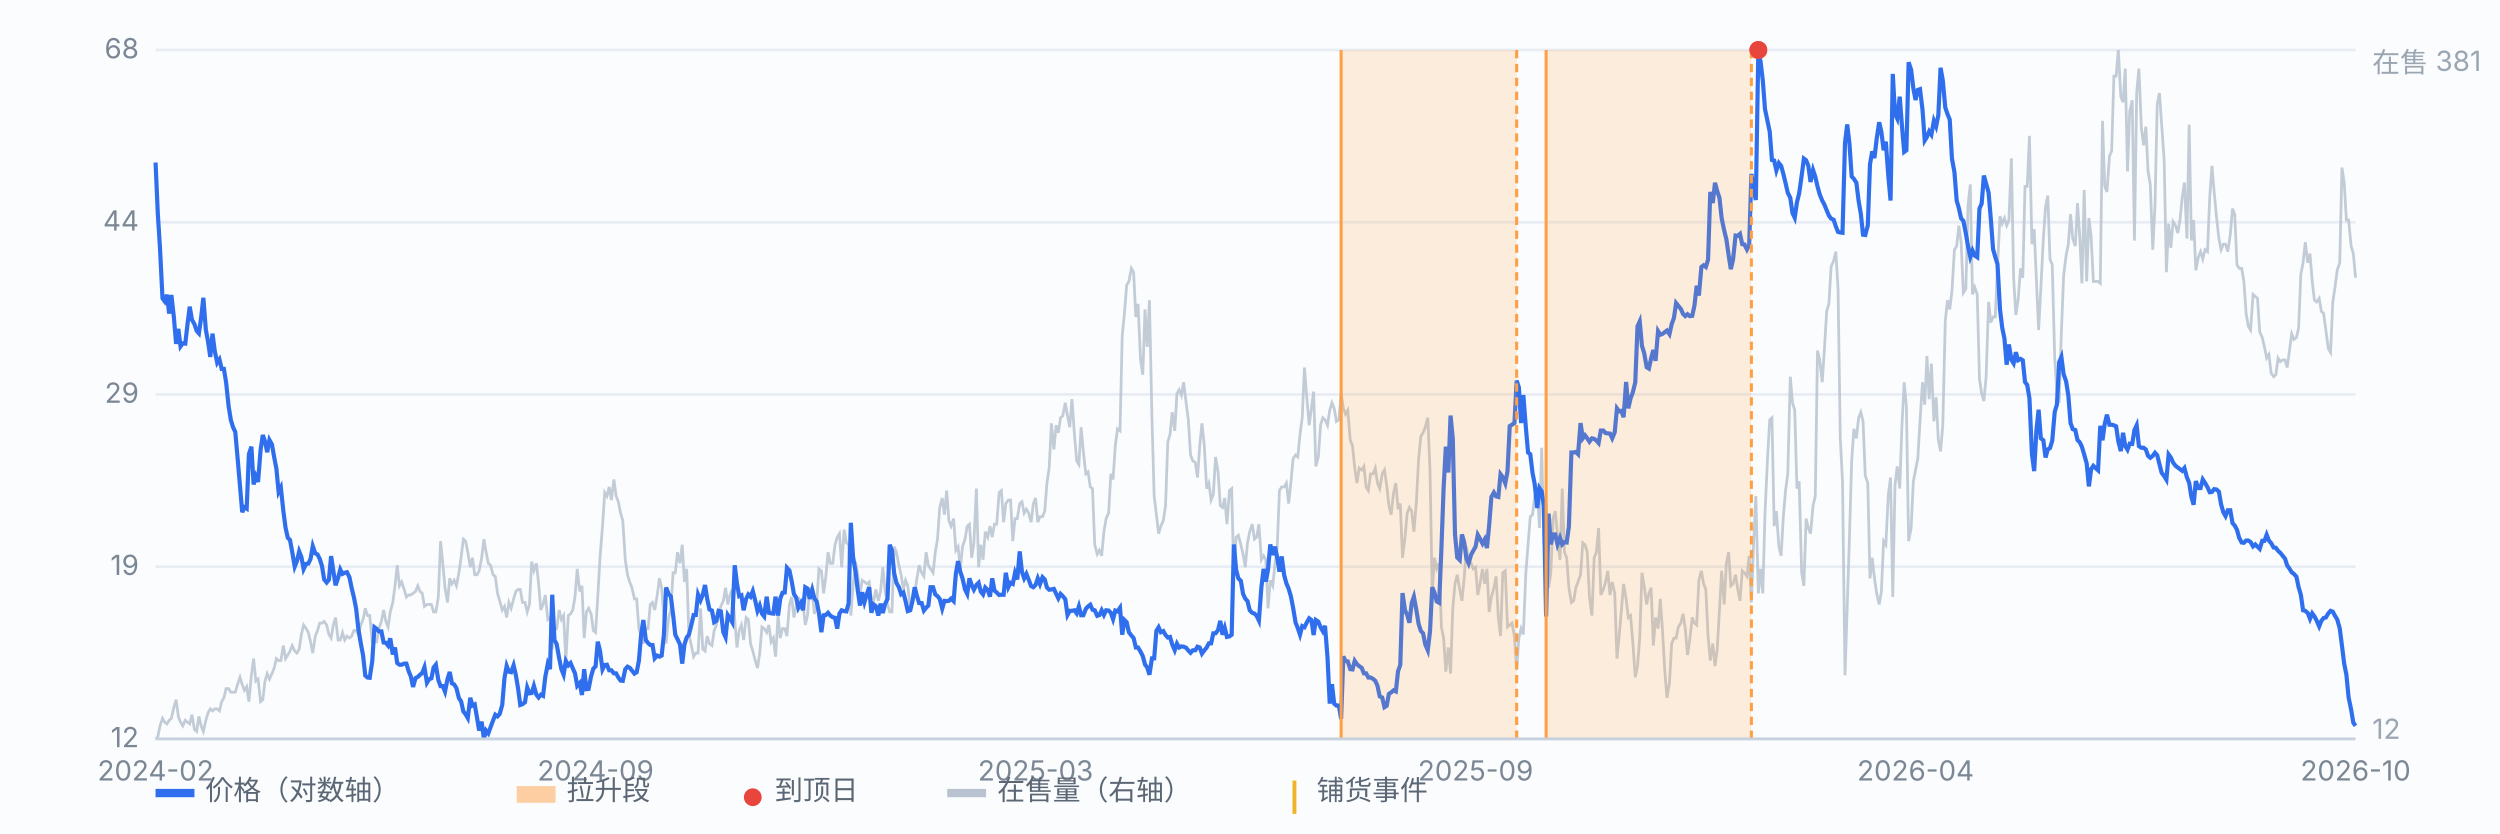
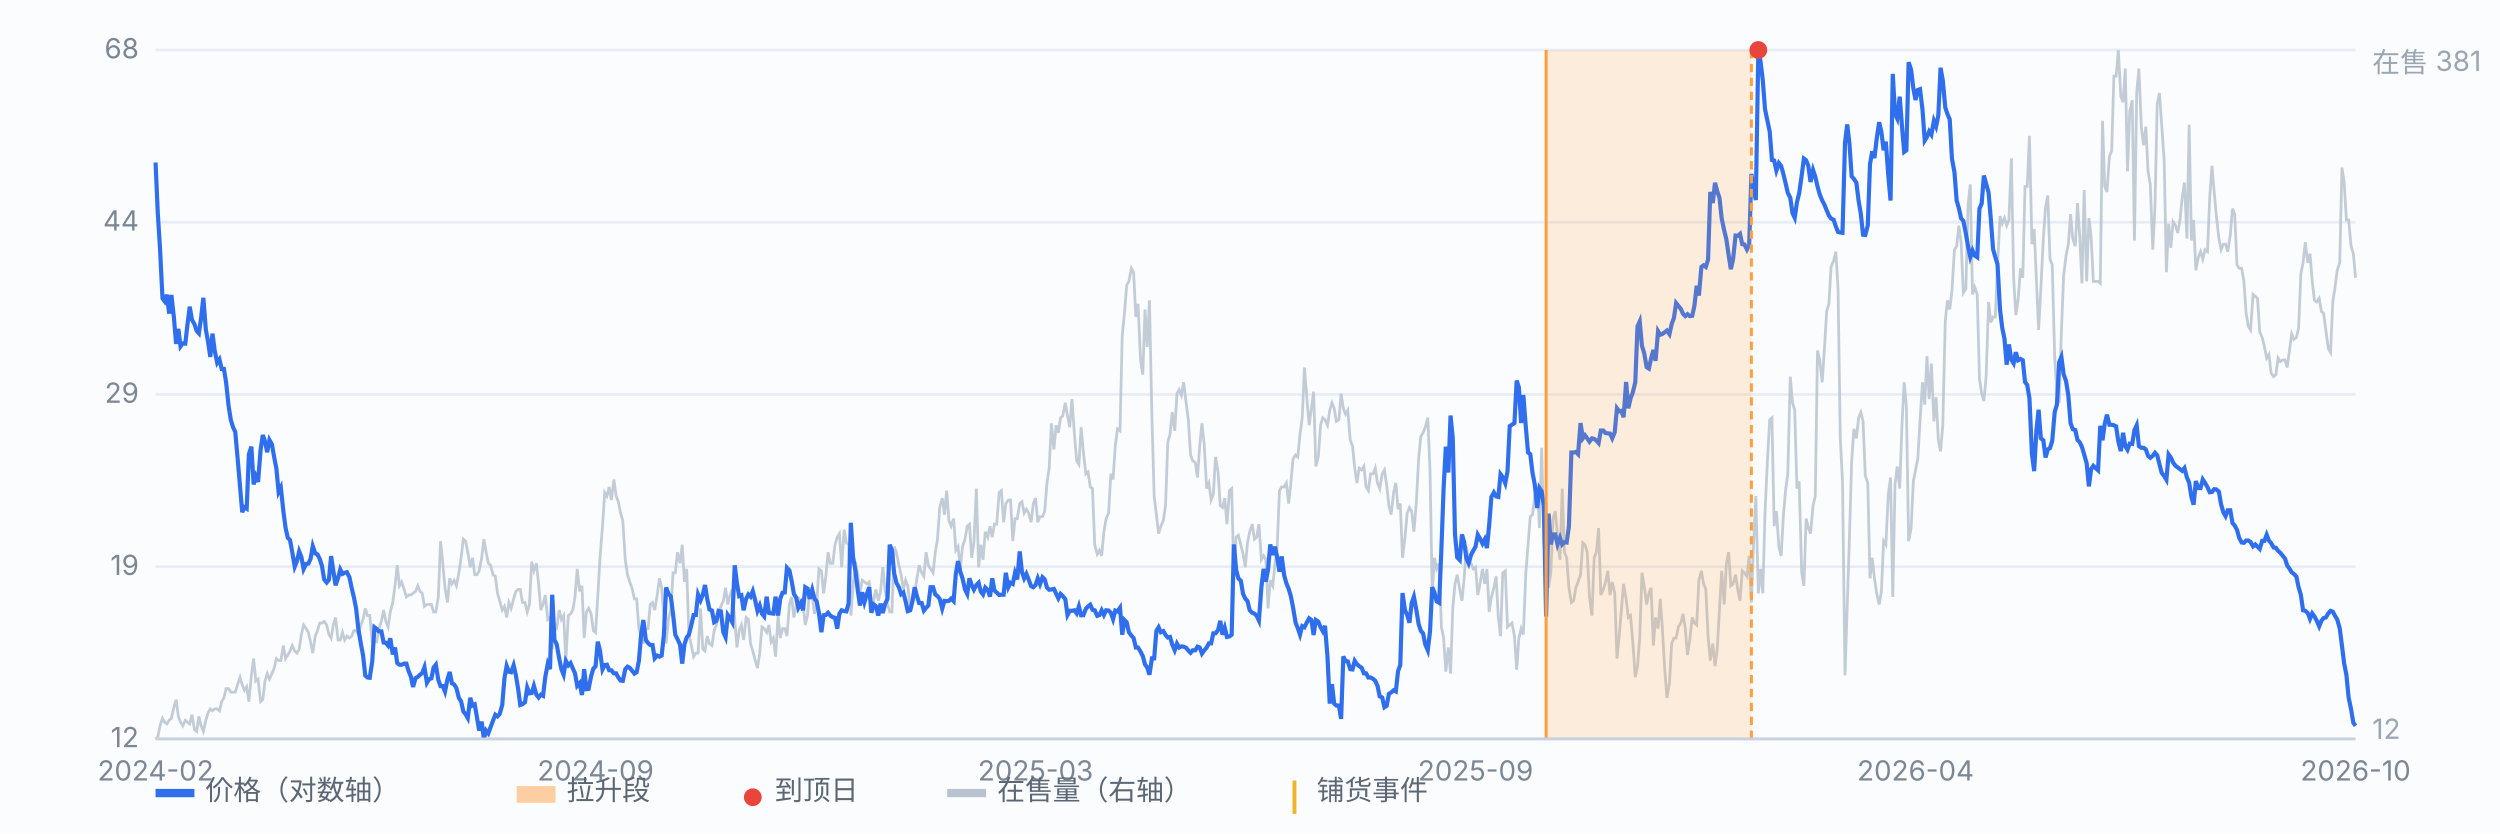
<svg xmlns="http://www.w3.org/2000/svg" viewBox="0 0 900 300" preserveAspectRatio="xMidYMid meet" style="width:100%;max-width:900px;height:auto;display:block" font-family="-apple-system,Segoe UI,Microsoft YaHei,sans-serif" font-size="10">
  <rect x="0" y="0" width="900" height="300" fill="#fbfcfe" />
  <line x1="56" y1="266.0" x2="848" y2="266.0" stroke="#e8edf5" stroke-width="1" />
  <text x="50" y="269.0" text-anchor="end" fill="#7b8794">12</text>
  <line x1="56" y1="204.0" x2="848" y2="204.0" stroke="#e8edf5" stroke-width="1" />
  <text x="50" y="207.0" text-anchor="end" fill="#7b8794">19</text>
  <line x1="56" y1="142.0" x2="848" y2="142.0" stroke="#e8edf5" stroke-width="1" />
  <text x="50" y="145.0" text-anchor="end" fill="#7b8794">29</text>
  <line x1="56" y1="80.0" x2="848" y2="80.0" stroke="#e8edf5" stroke-width="1" />
  <text x="50" y="83.0" text-anchor="end" fill="#7b8794">44</text>
  <line x1="56" y1="18.0" x2="848" y2="18.0" stroke="#e8edf5" stroke-width="1" />
  <text x="50" y="21.0" text-anchor="end" fill="#7b8794">68</text>
  <path d="M56.0 266.0 L56.8 265.3 L57.6 261.3 L58.5 258.6 L59.3 260.0 L60.1 260.6 L60.9 259.3 L61.7 258.6 L62.6 254.6 L63.4 251.9 L64.2 257.9 L65.0 260.0 L65.8 261.3 L66.7 259.3 L67.5 260.0 L68.3 260.6 L69.1 257.3 L70.0 262.6 L70.8 263.3 L71.6 257.9 L72.4 261.3 L73.2 263.3 L74.1 259.3 L74.9 256.6 L75.7 255.2 L76.5 255.9 L77.3 255.2 L78.2 255.2 L79.0 255.9 L79.8 252.6 L80.6 251.2 L81.4 247.9 L82.3 247.9 L83.1 249.2 L83.9 249.2 L84.7 249.2 L85.5 246.5 L86.4 243.8 L87.2 246.5 L88.0 248.5 L88.8 247.2 L89.6 252.6 L90.5 243.1 L91.3 237.1 L92.1 245.2 L92.9 244.5 L93.8 252.6 L94.6 251.9 L95.4 245.2 L96.2 242.5 L97.0 244.5 L97.9 242.5 L98.7 240.5 L99.5 237.1 L100.3 237.8 L101.1 237.8 L102.0 232.4 L102.8 237.1 L103.6 235.8 L104.4 234.4 L105.2 232.4 L106.1 234.4 L106.9 235.1 L107.7 233.7 L108.5 228.4 L109.3 225.0 L110.2 226.3 L111.0 227.7 L111.8 231.1 L112.6 235.1 L113.5 229.0 L114.3 227.0 L115.1 224.3 L115.9 224.3 L116.7 223.7 L117.6 225.0 L118.4 228.4 L119.2 229.7 L120.0 225.0 L120.8 222.3 L121.7 230.4 L122.5 230.4 L123.3 227.7 L124.1 230.4 L124.9 229.0 L125.8 229.7 L126.6 229.0 L127.4 227.0 L128.2 227.0 L129.0 228.4 L129.9 225.0 L130.7 223.0 L131.5 219.0 L132.3 221.6 L133.1 221.6 L134.0 231.1 L134.8 231.1 L135.6 231.1 L136.4 226.3 L137.3 223.7 L138.1 219.6 L138.9 223.7 L139.7 225.7 L140.5 220.3 L141.4 216.9 L142.2 210.9 L143.0 203.5 L143.8 210.9 L144.6 209.5 L145.5 212.2 L146.3 214.9 L147.1 214.2 L147.9 214.2 L148.7 213.6 L149.6 212.9 L150.4 210.9 L151.2 212.9 L152.0 213.6 L152.8 218.3 L153.7 217.6 L154.5 217.6 L155.3 217.6 L156.1 220.3 L156.9 220.3 L157.8 214.9 L158.6 194.8 L159.4 202.8 L160.2 211.6 L161.1 216.9 L161.9 208.2 L162.7 210.2 L163.5 208.9 L164.3 210.9 L165.2 206.2 L166.0 200.8 L166.8 194.1 L167.6 194.8 L168.4 198.8 L169.3 204.2 L170.1 200.8 L170.9 206.9 L171.7 206.9 L172.5 205.5 L173.4 200.8 L174.2 194.1 L175.0 198.8 L175.8 202.8 L176.6 203.5 L177.5 206.9 L178.3 207.5 L179.1 213.6 L179.9 216.3 L180.8 219.6 L181.6 218.3 L182.4 222.3 L183.2 216.9 L184.0 219.0 L184.9 215.6 L185.7 212.9 L186.5 212.2 L187.3 212.2 L188.1 216.9 L189.0 216.9 L189.8 220.3 L190.6 217.6 L191.4 202.2 L192.2 205.5 L193.1 202.8 L193.9 210.2 L194.7 219.6 L195.5 217.6 L196.3 214.2 L197.2 223.0 L198.0 222.3 L198.8 233.7 L199.6 227.0 L200.4 226.3 L201.3 219.6 L202.1 223.0 L202.9 221.6 L203.7 237.8 L204.6 221.6 L205.4 221.0 L206.2 219.6 L207.0 214.9 L207.8 204.8 L208.7 212.9 L209.5 210.9 L210.3 229.7 L211.1 220.3 L211.9 219.0 L212.8 221.0 L213.6 227.0 L214.4 227.7 L215.2 214.9 L216.0 200.8 L216.9 189.4 L217.7 177.3 L218.5 178.6 L219.3 175.3 L220.1 180.0 L221.0 172.6 L221.8 178.6 L222.6 180.6 L223.4 184.7 L224.2 187.4 L225.1 201.5 L225.9 206.9 L226.7 209.5 L227.5 211.6 L228.4 215.6 L229.2 215.6 L230.0 226.3 L230.8 229.0 L231.6 231.7 L232.5 226.3 L233.3 226.3 L234.1 217.6 L234.9 216.9 L235.7 219.6 L236.6 214.2 L237.4 208.2 L238.2 211.6 L239.0 222.3 L239.8 231.7 L240.7 222.3 L241.5 219.6 L242.3 206.2 L243.1 206.2 L243.9 198.8 L244.8 202.8 L245.6 196.1 L246.4 209.5 L247.2 204.8 L248.0 228.4 L248.9 232.4 L249.7 236.4 L250.5 235.1 L251.3 235.1 L252.2 219.0 L253.0 233.7 L253.8 234.4 L254.6 229.0 L255.4 231.7 L256.3 232.4 L257.1 227.0 L257.9 225.0 L258.7 221.0 L259.5 218.3 L260.4 216.3 L261.2 211.6 L262.0 217.6 L262.8 214.2 L263.6 212.2 L264.5 223.0 L265.3 233.1 L266.1 227.0 L266.9 225.0 L267.7 230.4 L268.6 222.3 L269.4 223.0 L270.2 231.7 L271.0 234.4 L271.9 237.8 L272.7 240.5 L273.5 235.1 L274.3 225.7 L275.1 226.3 L276.0 227.7 L276.8 225.0 L277.6 231.1 L278.4 229.7 L279.2 236.4 L280.1 221.6 L280.9 229.7 L281.7 226.3 L282.5 226.3 L283.3 229.0 L284.2 217.6 L285.0 214.9 L285.8 222.3 L286.6 218.3 L287.4 214.9 L288.3 218.3 L289.1 217.6 L289.9 225.0 L290.7 221.6 L291.5 211.6 L292.4 213.6 L293.2 221.0 L294.0 217.6 L294.8 204.8 L295.7 205.5 L296.5 213.6 L297.3 207.5 L298.1 198.8 L298.9 202.8 L299.8 202.8 L300.6 196.1 L301.4 193.4 L302.2 192.1 L303.0 204.2 L303.9 190.7 L304.7 195.4 L305.5 196.1 L306.3 221.6 L307.1 210.9 L308.0 202.2 L308.8 206.9 L309.6 213.6 L310.4 208.9 L311.2 209.5 L312.1 210.2 L312.9 209.5 L313.7 215.6 L314.5 216.3 L315.3 212.2 L316.2 216.3 L317.0 212.9 L317.8 204.2 L318.6 212.2 L319.5 217.6 L320.3 220.3 L321.1 220.3 L321.9 196.8 L322.7 198.8 L323.6 203.5 L324.4 206.9 L325.2 212.2 L326.0 208.9 L326.8 210.9 L327.7 219.0 L328.5 216.9 L329.3 213.6 L330.1 208.2 L330.9 203.5 L331.8 206.2 L332.6 207.5 L333.4 198.8 L334.2 203.5 L335.0 204.8 L335.9 206.2 L336.7 198.8 L337.5 194.1 L338.3 182.7 L339.2 179.3 L340.0 185.3 L340.8 176.6 L341.6 187.4 L342.4 189.4 L343.3 186.7 L344.1 198.1 L344.9 196.8 L345.7 204.8 L346.5 196.8 L347.4 194.1 L348.2 189.4 L349.0 188.7 L349.8 200.8 L350.6 195.4 L351.5 175.9 L352.3 204.2 L353.1 196.1 L353.9 201.5 L354.7 191.4 L355.6 193.4 L356.4 189.4 L357.2 193.4 L358.0 188.7 L358.8 188.7 L359.7 177.3 L360.5 176.6 L361.3 188.0 L362.1 181.3 L363.0 180.0 L363.8 180.0 L364.6 194.8 L365.4 186.7 L366.2 186.7 L367.1 181.3 L367.9 180.6 L368.7 184.7 L369.5 183.3 L370.3 184.7 L371.2 188.0 L372.0 181.3 L372.8 179.3 L373.6 188.0 L374.4 186.0 L375.3 186.0 L376.1 184.0 L376.9 173.9 L377.7 168.5 L378.5 152.4 L379.4 161.8 L380.2 153.1 L381.0 155.8 L381.8 150.4 L382.6 149.7 L383.5 145.0 L384.3 149.7 L385.1 153.8 L385.9 143.7 L386.8 156.4 L387.6 165.9 L388.4 167.2 L389.2 153.8 L390.0 162.5 L390.9 170.6 L391.7 169.9 L392.5 175.3 L393.3 175.9 L394.1 196.1 L395.0 199.5 L395.8 198.1 L396.6 200.1 L397.4 191.4 L398.2 186.7 L399.1 184.7 L399.9 170.6 L400.7 172.6 L401.5 160.5 L402.3 154.4 L403.2 155.1 L404.0 120.8 L404.8 112.8 L405.6 102.7 L406.4 101.3 L407.3 96.6 L408.1 98.0 L408.9 114.1 L409.7 109.4 L410.6 129.6 L411.4 134.9 L412.2 111.4 L413.0 124.9 L413.8 108.1 L414.7 150.4 L415.5 178.6 L416.3 185.3 L417.1 192.1 L417.9 189.4 L418.8 187.4 L419.6 182.0 L420.4 159.1 L421.2 156.4 L422.0 148.4 L422.9 155.1 L423.7 141.7 L424.5 140.3 L425.3 142.3 L426.1 137.6 L427.0 145.0 L427.8 151.1 L428.6 163.8 L429.4 165.9 L430.3 166.5 L431.1 171.9 L431.9 160.5 L432.7 152.4 L433.5 159.8 L434.4 175.9 L435.2 173.9 L436.0 180.0 L436.8 178.0 L437.6 164.5 L438.5 169.9 L439.3 182.0 L440.1 182.7 L440.9 179.3 L441.7 188.7 L442.6 176.6 L443.4 175.9 L444.2 207.5 L445.0 193.4 L445.8 192.7 L446.7 196.1 L447.5 199.5 L448.3 204.2 L449.1 195.4 L449.9 191.4 L450.8 188.7 L451.6 194.1 L452.4 193.4 L453.2 188.7 L454.1 201.5 L454.9 200.1 L455.7 201.5 L456.5 219.0 L457.3 208.9 L458.2 210.9 L459.0 202.8 L459.8 196.8 L460.6 176.6 L461.4 175.3 L462.3 175.3 L463.1 173.9 L463.9 181.3 L464.7 173.9 L465.5 165.2 L466.4 163.8 L467.2 164.5 L468.0 156.4 L468.8 150.4 L469.6 132.3 L470.5 143.7 L471.3 153.1 L472.1 147.0 L472.9 141.0 L473.7 167.9 L474.6 164.5 L475.4 153.1 L476.2 150.4 L477.0 151.1 L477.9 153.1 L478.7 147.7 L479.5 145.0 L480.3 147.0 L481.1 151.7 L482.0 151.1 L482.8 141.7 L483.6 147.0 L484.4 149.1 L485.2 147.7 L486.1 158.5 L486.9 160.5 L487.7 168.5 L488.5 173.9 L489.3 168.5 L490.2 169.2 L491.0 167.9 L491.8 175.3 L492.6 176.6 L493.4 170.6 L494.3 170.6 L495.1 168.5 L495.9 173.9 L496.7 175.9 L497.6 170.6 L498.4 169.2 L499.2 174.6 L500.0 182.0 L500.8 185.3 L501.7 177.3 L502.5 173.9 L503.3 183.3 L504.1 181.3 L504.9 200.8 L505.8 193.4 L506.6 184.7 L507.4 182.7 L508.2 184.0 L509.0 191.4 L509.9 180.6 L510.7 165.2 L511.5 157.1 L512.3 155.8 L513.1 153.8 L514.0 150.4 L514.8 169.2 L515.6 213.6 L516.4 200.8 L517.2 204.8 L518.1 202.8 L518.9 225.7 L519.7 229.7 L520.5 241.8 L521.4 233.1 L522.2 242.5 L523.0 219.0 L523.8 210.2 L524.6 206.9 L525.5 212.2 L526.3 216.3 L527.1 208.2 L527.9 196.8 L528.7 201.5 L529.6 202.8 L530.4 204.8 L531.2 204.2 L532.0 214.2 L532.8 210.2 L533.7 204.8 L534.5 210.2 L535.3 204.8 L536.1 220.3 L536.9 214.9 L537.8 211.6 L538.6 207.5 L539.4 222.3 L540.2 229.0 L541.0 206.2 L541.9 205.5 L542.7 225.7 L543.5 225.0 L544.3 224.3 L545.2 229.0 L546.0 241.1 L546.8 229.7 L547.6 226.3 L548.4 228.4 L549.3 206.2 L550.1 196.1 L550.9 186.0 L551.7 185.3 L552.5 178.6 L553.4 175.3 L554.2 190.1 L555.0 161.2 L555.8 196.1 L556.6 181.3 L557.5 211.6 L558.3 206.2 L559.1 186.7 L559.9 184.0 L560.7 192.7 L561.6 201.5 L562.4 175.9 L563.2 198.8 L564.0 200.8 L564.8 211.6 L565.7 216.9 L566.5 216.3 L567.3 211.6 L568.1 209.5 L569.0 206.9 L569.8 195.4 L570.6 196.1 L571.4 198.8 L572.2 214.9 L573.1 221.6 L573.9 200.8 L574.7 198.8 L575.5 190.1 L576.3 214.2 L577.2 212.2 L578.0 209.5 L578.8 205.5 L579.6 214.2 L580.4 209.5 L581.3 213.6 L582.1 237.1 L582.9 229.0 L583.7 219.6 L584.5 210.2 L585.4 215.6 L586.2 222.3 L587.0 221.6 L587.8 231.1 L588.7 243.8 L589.5 239.8 L590.3 229.7 L591.1 206.2 L591.9 210.9 L592.8 217.6 L593.6 213.6 L594.4 211.6 L595.2 232.4 L596.0 222.3 L596.9 226.3 L597.7 215.6 L598.5 227.0 L599.3 241.1 L600.1 251.2 L601.0 245.8 L601.8 231.7 L602.6 229.7 L603.4 229.7 L604.2 225.7 L605.1 224.3 L605.9 221.0 L606.7 226.3 L607.5 235.8 L608.3 230.4 L609.2 222.3 L610.0 224.3 L610.8 225.0 L611.6 208.9 L612.5 205.5 L613.3 210.2 L614.1 212.2 L614.9 229.0 L615.7 237.8 L616.6 231.7 L617.4 239.8 L618.2 233.7 L619.0 219.6 L619.8 205.5 L620.7 217.6 L621.5 202.8 L622.3 198.8 L623.1 210.9 L623.9 210.2 L624.8 206.9 L625.6 212.2 L626.4 216.3 L627.2 205.5 L628.0 206.2 L628.9 207.5 L629.7 200.1 L630.5 216.9 L631.3 195.4 L632.1 178.6 L633.0 213.6 L633.8 204.8 L634.6 213.6 L635.4 184.7 L636.3 165.2 L637.1 151.1 L637.9 150.4 L638.7 189.4 L639.5 184.0 L640.4 196.8 L641.2 200.1 L642.0 186.0 L642.8 176.6 L643.6 170.6 L644.5 135.6 L645.3 145.0 L646.1 147.7 L646.9 175.9 L647.7 173.3 L648.6 206.2 L649.4 210.9 L650.2 186.7 L651.0 190.1 L651.8 192.1 L652.7 182.0 L653.5 178.6 L654.3 126.2 L655.1 129.6 L656.0 137.6 L656.8 125.5 L657.6 112.1 L658.4 109.4 L659.2 96.0 L660.1 93.9 L660.9 90.6 L661.7 104.0 L662.5 157.8 L663.3 173.3 L664.2 243.1 L665.0 218.3 L665.8 193.4 L666.6 165.9 L667.4 154.4 L668.3 157.8 L669.1 150.4 L669.9 148.4 L670.7 151.7 L671.5 171.2 L672.4 173.9 L673.2 208.2 L674.0 200.8 L674.8 208.2 L675.6 213.6 L676.5 217.6 L677.3 212.9 L678.1 194.8 L678.9 196.1 L679.8 178.0 L680.6 171.9 L681.4 214.9 L682.2 174.6 L683.0 167.9 L683.9 175.9 L684.7 153.1 L685.5 137.6 L686.3 146.4 L687.1 194.8 L688.0 190.1 L688.8 173.3 L689.6 169.2 L690.4 165.2 L691.2 151.7 L692.1 137.6 L692.9 145.7 L693.7 128.2 L694.5 143.7 L695.3 130.9 L696.2 151.7 L697.0 143.0 L697.8 158.5 L698.6 162.5 L699.4 153.1 L700.3 115.5 L701.1 108.1 L701.9 111.4 L702.7 104.7 L703.6 89.9 L704.4 88.6 L705.2 81.2 L706.0 87.2 L706.8 105.4 L707.7 104.0 L708.5 73.8 L709.3 66.4 L710.1 106.0 L710.9 103.4 L711.8 106.0 L712.6 136.3 L713.4 141.7 L714.2 144.4 L715.0 135.6 L715.9 108.7 L716.7 116.1 L717.5 114.1 L718.3 114.1 L719.1 96.0 L720.0 77.8 L720.8 80.5 L721.6 78.5 L722.4 81.2 L723.2 79.2 L724.1 57.0 L724.9 100.0 L725.7 113.4 L726.5 108.1 L727.4 96.6 L728.2 100.0 L729.0 67.1 L729.8 67.1 L730.6 48.9 L731.5 87.9 L732.3 82.5 L733.1 100.7 L733.9 118.8 L734.7 104.0 L735.6 85.9 L736.4 74.5 L737.2 70.4 L738.0 93.3 L738.8 95.3 L739.7 128.9 L740.5 141.7 L741.3 145.0 L742.1 119.5 L742.9 99.3 L743.8 91.9 L744.6 87.9 L745.4 77.1 L746.2 85.9 L747.1 88.6 L747.9 73.1 L748.7 85.2 L749.5 102.0 L750.3 68.4 L751.2 101.3 L752.0 78.5 L752.8 85.2 L753.6 101.3 L754.4 101.3 L755.3 101.3 L756.1 102.0 L756.9 43.5 L757.7 67.1 L758.5 69.1 L759.4 56.3 L760.2 54.3 L761.0 27.4 L761.8 27.4 L762.6 18.0 L763.5 34.8 L764.3 36.8 L765.1 24.7 L765.9 61.7 L766.7 40.2 L767.6 36.1 L768.4 86.6 L769.2 33.5 L770.0 24.7 L770.9 46.2 L771.7 52.3 L772.5 45.6 L773.3 61.7 L774.1 66.4 L775.0 89.9 L775.8 73.8 L776.6 37.5 L777.4 33.5 L778.2 44.9 L779.1 57.7 L779.9 98.0 L780.7 80.5 L781.5 89.2 L782.3 79.8 L783.2 81.2 L784.0 83.9 L784.8 79.2 L785.6 71.1 L786.4 65.7 L787.3 85.9 L788.1 44.9 L788.9 86.6 L789.7 79.2 L790.5 97.3 L791.4 92.6 L792.2 90.6 L793.0 93.3 L793.8 89.9 L794.7 90.6 L795.5 71.1 L796.3 59.7 L797.1 69.1 L797.9 77.8 L798.8 85.9 L799.6 89.9 L800.4 87.9 L801.2 87.9 L802.0 90.6 L802.9 84.5 L803.7 75.1 L804.5 77.1 L805.3 95.3 L806.1 96.6 L807.0 96.6 L807.8 101.3 L808.6 112.8 L809.4 117.5 L810.2 118.8 L811.1 106.0 L811.9 106.7 L812.7 107.4 L813.5 119.5 L814.4 121.5 L815.2 124.9 L816.0 128.9 L816.8 127.6 L817.6 134.3 L818.5 135.6 L819.3 134.9 L820.1 128.9 L820.9 130.2 L821.7 129.6 L822.6 129.6 L823.4 132.3 L824.2 126.2 L825.0 120.2 L825.8 122.2 L826.7 121.5 L827.5 118.1 L828.3 98.7 L829.1 94.6 L829.9 87.2 L830.8 94.6 L831.6 91.3 L832.4 101.3 L833.2 108.1 L834.0 108.7 L834.9 107.4 L835.7 112.1 L836.5 112.8 L837.3 118.8 L838.2 125.5 L839.0 126.9 L839.8 108.7 L840.6 103.4 L841.4 97.3 L842.3 94.6 L843.1 60.3 L843.9 65.7 L844.7 79.2 L845.5 79.2 L846.4 88.6 L847.2 91.3 L848.0 100.0" fill="none" stroke="#b9c3cf" stroke-width="1" opacity="0.85" />
  <text x="854" y="26" fill="#9aa6b2">在售 381</text>
  <text x="854" y="266" fill="#9aa6b2">12</text>
  <path d="M56.0 58.5 L56.8 76.7 L57.6 89.4 L58.5 107.4 L59.3 108.5 L60.1 106.1 L60.9 112.9 L61.7 106.2 L62.6 114.3 L63.4 123.8 L64.2 118.4 L65.0 124.7 L65.8 123.6 L66.7 123.7 L67.5 116.7 L68.3 110.4 L69.1 115.1 L70.0 116.7 L70.8 119.1 L71.6 120.0 L72.4 114.4 L73.2 107.2 L74.1 118.7 L74.9 123.0 L75.7 128.5 L76.5 120.1 L77.3 126.3 L78.2 130.6 L79.0 129.4 L79.8 132.8 L80.6 132.8 L81.4 137.7 L82.3 146.2 L83.1 151.2 L83.9 153.8 L84.7 155.5 L85.5 164.5 L86.4 175.0 L87.2 184.4 L88.0 182.6 L88.8 183.1 L89.6 163.5 L90.5 160.8 L91.3 174.4 L92.1 171.5 L92.9 173.5 L93.8 162.1 L94.6 156.6 L95.4 158.9 L96.2 162.8 L97.0 158.4 L97.9 160.0 L98.7 164.6 L99.5 168.7 L100.3 177.1 L101.1 175.5 L102.0 183.9 L102.8 190.0 L103.6 193.6 L104.4 194.4 L105.2 198.7 L106.1 204.0 L106.9 202.0 L107.7 198.5 L108.5 200.5 L109.3 204.9 L110.2 203.0 L111.0 202.9 L111.8 201.2 L112.6 196.6 L113.5 199.2 L114.3 199.6 L115.1 201.2 L115.9 203.7 L116.7 208.6 L117.6 209.7 L118.4 208.7 L119.2 200.2 L120.0 205.5 L120.8 210.7 L121.7 208.1 L122.5 205.0 L123.3 206.6 L124.1 206.2 L124.9 206.0 L125.8 207.8 L126.6 211.7 L127.4 215.0 L128.2 219.1 L129.0 226.3 L129.9 231.7 L130.7 235.9 L131.5 243.2 L132.3 243.9 L133.1 244.0 L134.0 238.1 L134.8 225.8 L135.6 226.4 L136.4 227.3 L137.3 227.3 L138.1 231.3 L138.9 231.4 L139.7 232.4 L140.5 229.8 L141.4 235.6 L142.2 233.1 L143.0 238.7 L143.8 239.3 L144.6 239.3 L145.5 238.9 L146.3 238.9 L147.1 241.6 L147.9 243.5 L148.7 247.3 L149.6 244.1 L150.4 243.7 L151.2 242.9 L152.0 242.3 L152.8 240.2 L153.7 245.8 L154.5 244.5 L155.3 244.2 L156.1 240.3 L156.9 239.3 L157.8 244.8 L158.6 247.0 L159.4 247.0 L160.2 249.0 L161.1 244.5 L161.9 241.9 L162.7 246.0 L163.5 246.4 L164.3 247.7 L165.2 251.3 L166.0 252.5 L166.8 256.1 L167.6 257.1 L168.4 258.5 L169.3 251.2 L170.1 254.0 L170.9 253.6 L171.7 258.2 L172.5 263.0 L173.4 259.8 L174.2 266.0 L175.0 263.0 L175.8 264.0 L176.6 261.8 L177.5 259.4 L178.3 257.3 L179.1 257.9 L179.9 257.0 L180.8 253.8 L181.6 244.2 L182.4 239.7 L183.2 241.8 L184.0 242.0 L184.9 239.5 L185.7 243.0 L186.5 247.8 L187.3 253.8 L188.1 253.5 L189.0 252.8 L189.8 247.5 L190.6 249.6 L191.4 249.5 L192.2 246.9 L193.1 250.1 L193.9 251.1 L194.7 250.1 L195.5 250.5 L196.3 243.7 L197.2 239.0 L198.0 240.9 L198.8 214.1 L199.6 230.4 L200.4 231.9 L201.3 237.0 L202.1 240.9 L202.9 242.9 L203.7 237.9 L204.6 239.5 L205.4 238.7 L206.2 240.6 L207.0 242.4 L207.8 246.9 L208.7 245.9 L209.5 250.2 L210.3 240.9 L211.1 248.1 L211.9 248.0 L212.8 243.4 L213.6 240.7 L214.4 239.9 L215.2 231.0 L216.0 234.3 L216.9 241.0 L217.7 239.4 L218.5 239.3 L219.3 241.3 L220.1 241.3 L221.0 242.4 L221.8 242.4 L222.6 243.9 L223.4 245.0 L224.2 245.1 L225.1 240.9 L225.9 240.0 L226.7 240.4 L227.5 241.4 L228.4 242.5 L229.2 242.0 L230.0 237.9 L230.8 228.5 L231.6 223.2 L232.5 230.4 L233.3 231.5 L234.1 232.2 L234.9 232.2 L235.7 237.0 L236.6 236.0 L237.4 236.4 L238.2 236.0 L239.0 228.5 L239.8 211.5 L240.7 213.8 L241.5 214.7 L242.3 221.2 L243.1 228.5 L243.9 230.1 L244.8 232.0 L245.6 238.9 L246.4 232.0 L247.2 229.5 L248.0 228.5 L248.9 224.9 L249.7 221.4 L250.5 221.4 L251.3 214.0 L252.2 216.1 L253.0 214.1 L253.8 210.6 L254.6 215.6 L255.4 219.4 L256.3 219.8 L257.1 224.0 L257.9 223.5 L258.7 219.9 L259.5 220.1 L260.4 227.6 L261.2 229.4 L262.0 221.4 L262.8 222.6 L263.6 224.0 L264.5 203.5 L265.3 210.0 L266.1 214.6 L266.9 214.3 L267.7 219.7 L268.6 215.6 L269.4 214.0 L270.2 214.8 L271.0 212.8 L271.9 216.3 L272.7 219.9 L273.5 218.0 L274.3 220.9 L275.1 221.9 L276.0 214.8 L276.8 220.6 L277.6 220.8 L278.4 220.9 L279.2 214.8 L280.1 221.6 L280.9 215.5 L281.7 213.4 L282.5 213.3 L283.3 204.4 L284.2 205.4 L285.0 209.2 L285.8 213.8 L286.6 215.1 L287.4 218.8 L288.3 217.1 L289.1 219.7 L289.9 211.4 L290.7 211.9 L291.5 215.6 L292.4 212.3 L293.2 215.5 L294.0 216.5 L294.8 220.6 L295.7 227.6 L296.5 221.5 L297.3 221.4 L298.1 220.6 L298.9 221.6 L299.8 222.2 L300.6 222.4 L301.4 226.3 L302.2 220.9 L303.0 219.7 L303.9 220.0 L304.7 220.1 L305.5 217.2 L306.3 188.2 L307.1 200.5 L308.0 205.8 L308.8 212.6 L309.6 218.0 L310.4 213.2 L311.2 216.8 L312.1 213.8 L312.9 211.4 L313.7 220.6 L314.5 217.6 L315.3 218.2 L316.2 221.6 L317.0 217.3 L317.8 220.7 L318.6 217.5 L319.5 215.6 L320.3 196.1 L321.1 198.2 L321.9 206.4 L322.7 209.8 L323.6 211.4 L324.4 213.9 L325.2 213.3 L326.0 216.4 L326.8 220.0 L327.7 219.7 L328.5 216.3 L329.3 211.4 L330.1 214.6 L330.9 217.1 L331.8 217.1 L332.6 219.8 L333.4 218.8 L334.2 218.0 L335.0 211.4 L335.9 211.4 L336.7 214.0 L337.5 214.6 L338.3 215.6 L339.2 219.1 L340.0 216.3 L340.8 216.4 L341.6 216.3 L342.4 215.5 L343.3 216.4 L344.1 206.6 L344.9 202.0 L345.7 205.8 L346.5 208.2 L347.4 212.2 L348.2 213.8 L349.0 208.2 L349.8 210.6 L350.6 212.3 L351.5 210.6 L352.3 209.8 L353.1 213.0 L353.9 214.0 L354.7 211.5 L355.6 212.4 L356.4 214.8 L357.2 208.2 L358.0 212.6 L358.8 213.3 L359.7 214.2 L360.5 214.1 L361.3 214.1 L362.1 206.2 L363.0 211.4 L363.8 209.8 L364.6 210.2 L365.4 206.3 L366.2 208.6 L367.1 198.5 L367.9 205.9 L368.7 208.2 L369.5 206.6 L370.3 208.6 L371.2 211.0 L372.0 211.4 L372.8 210.6 L373.6 208.2 L374.4 210.3 L375.3 207.8 L376.1 208.6 L376.9 211.5 L377.7 212.3 L378.5 212.2 L379.4 212.0 L380.2 213.7 L381.0 215.4 L381.8 213.8 L382.6 214.6 L383.5 215.7 L384.3 221.4 L385.1 219.9 L385.9 219.9 L386.8 219.7 L387.6 220.8 L388.4 218.3 L389.2 221.5 L390.0 221.5 L390.9 219.2 L391.7 218.3 L392.5 217.7 L393.3 219.5 L394.1 219.7 L395.0 221.7 L395.8 221.4 L396.6 219.7 L397.4 221.4 L398.2 219.7 L399.1 219.8 L399.9 220.6 L400.7 222.9 L401.5 219.8 L402.3 220.1 L403.2 218.8 L404.0 228.5 L404.8 223.2 L405.6 224.0 L406.4 227.6 L407.3 228.8 L408.1 229.7 L408.9 233.1 L409.7 233.1 L410.6 234.6 L411.4 236.2 L412.2 239.2 L413.0 240.3 L413.8 242.9 L414.7 237.0 L415.5 237.0 L416.3 227.1 L417.1 225.8 L417.9 227.6 L418.8 227.2 L419.6 228.6 L420.4 229.5 L421.2 229.3 L422.0 232.0 L422.9 234.1 L423.7 231.7 L424.5 233.1 L425.3 232.7 L426.1 232.8 L427.0 233.2 L427.8 234.2 L428.6 235.0 L429.4 234.1 L430.3 234.1 L431.1 232.8 L431.9 233.1 L432.7 235.3 L433.5 234.2 L434.4 233.1 L435.2 231.6 L436.0 231.6 L436.8 228.0 L437.6 228.0 L438.5 226.8 L439.3 223.5 L440.1 228.5 L440.9 226.0 L441.7 229.3 L442.6 229.1 L443.4 228.5 L444.2 196.0 L445.0 205.1 L445.8 208.2 L446.7 209.1 L447.5 213.8 L448.3 215.5 L449.1 216.4 L449.9 219.7 L450.8 220.6 L451.6 220.9 L452.4 221.7 L453.2 223.4 L454.1 211.4 L454.9 204.8 L455.7 209.4 L456.5 205.0 L457.3 196.0 L458.2 199.8 L459.0 196.8 L459.8 200.7 L460.6 205.8 L461.4 200.3 L462.3 207.1 L463.1 210.0 L463.9 211.9 L464.7 214.6 L465.5 218.7 L466.4 224.1 L467.2 226.1 L468.0 228.5 L468.8 225.4 L469.6 225.8 L470.5 224.0 L471.3 222.6 L472.1 223.2 L472.9 228.6 L473.7 223.2 L474.6 223.8 L475.4 225.8 L476.2 227.2 L477.0 225.3 L477.9 236.6 L478.7 253.3 L479.5 246.3 L480.3 253.3 L481.1 254.0 L482.0 254.0 L482.8 258.8 L483.6 236.3 L484.4 238.0 L485.2 238.1 L486.1 240.9 L486.9 241.0 L487.7 237.9 L488.5 239.1 L489.3 239.8 L490.2 240.4 L491.0 242.4 L491.8 242.4 L492.6 243.9 L493.4 243.9 L494.3 244.4 L495.1 245.1 L495.9 246.9 L496.7 250.7 L497.6 251.1 L498.4 254.6 L499.2 254.1 L500.0 249.8 L500.8 249.3 L501.7 248.5 L502.5 248.9 L503.3 241.6 L504.1 239.4 L504.9 213.5 L505.8 219.7 L506.6 221.4 L507.4 224.2 L508.2 217.1 L509.0 214.8 L509.9 219.7 L510.7 224.6 L511.5 227.1 L512.3 228.0 L513.1 232.0 L514.0 234.1 L514.8 227.3 L515.6 211.4 L516.4 213.3 L517.2 216.5 L518.1 217.0 L518.9 197.7 L519.7 175.7 L520.5 160.8 L521.4 170.1 L522.2 149.6 L523.0 157.8 L523.8 192.4 L524.6 200.7 L525.5 201.6 L526.3 192.4 L527.1 195.2 L527.9 201.0 L528.7 202.8 L529.6 199.7 L530.4 198.2 L531.2 196.8 L532.0 192.5 L532.8 193.9 L533.7 195.7 L534.5 194.2 L535.3 197.3 L536.1 189.0 L536.9 178.9 L537.8 177.3 L538.6 178.7 L539.4 178.9 L540.2 170.7 L541.0 171.8 L541.9 174.0 L542.7 169.7 L543.5 153.4 L544.3 152.9 L545.2 152.3 L546.0 137.0 L546.8 139.5 L547.6 152.3 L548.4 142.2 L549.3 153.8 L550.1 162.9 L550.9 163.5 L551.7 170.2 L552.5 174.3 L553.4 182.9 L554.2 175.7 L555.0 176.9 L555.8 182.1 L556.6 221.9 L557.5 184.9 L558.3 196.0 L559.1 192.4 L559.9 192.4 L560.7 196.0 L561.6 193.6 L562.4 196.0 L563.2 195.2 L564.0 195.3 L564.8 189.6 L565.7 162.9 L566.5 162.9 L567.3 162.7 L568.1 163.5 L569.0 152.3 L569.8 157.8 L570.6 156.7 L571.4 157.8 L572.2 159.0 L573.1 157.8 L573.9 158.0 L574.7 158.6 L575.5 159.5 L576.3 155.0 L577.2 155.0 L578.0 155.9 L578.8 156.0 L579.6 156.1 L580.4 157.8 L581.3 155.6 L582.1 147.0 L582.9 148.1 L583.7 147.9 L584.5 150.2 L585.4 137.5 L586.2 147.0 L587.0 143.4 L587.8 141.3 L588.7 137.6 L589.5 117.5 L590.3 115.7 L591.1 124.5 L591.9 127.1 L592.8 132.2 L593.6 132.7 L594.4 129.0 L595.2 126.0 L596.0 129.9 L596.9 119.2 L597.7 120.5 L598.5 120.2 L599.3 119.6 L600.1 119.0 L601.0 120.3 L601.8 116.7 L602.6 114.5 L603.4 109.1 L604.2 110.1 L605.1 111.2 L605.9 113.0 L606.7 113.8 L607.5 113.1 L608.3 113.8 L609.2 113.7 L610.0 110.0 L610.8 102.9 L611.6 106.4 L612.5 96.1 L613.3 95.5 L614.1 96.1 L614.9 93.5 L615.7 69.1 L616.6 73.1 L617.4 65.8 L618.2 68.8 L619.0 71.2 L619.8 78.6 L620.7 82.9 L621.5 86.2 L622.3 91.8 L623.1 96.9 L623.9 93.4 L624.8 84.8 L625.6 84.9 L626.4 84.2 L627.2 87.9 L628.0 88.0 L628.9 89.8 L629.7 88.2 L630.5 62.6 L631.3 68.2 L632.1 72.0 L633.0 18.0 L633.8 22.2 L634.6 28.9 L635.4 39.3 L636.3 43.6 L637.1 47.4 L637.9 57.6 L638.7 57.8 L639.5 61.4 L640.4 58.7 L641.2 59.7 L642.0 62.6 L642.8 65.9 L643.6 69.4 L644.5 71.2 L645.3 76.7 L646.1 78.4 L646.9 72.8 L647.7 69.6 L648.6 63.2 L649.4 57.1 L650.2 57.7 L651.0 59.7 L651.8 65.5 L652.7 61.2 L653.5 63.6 L654.3 67.1 L655.1 70.0 L656.0 72.2 L656.8 73.7 L657.6 75.7 L658.4 77.6 L659.2 78.7 L660.1 79.1 L660.9 81.5 L661.7 83.5 L662.5 83.7 L663.3 83.8 L664.2 51.4 L665.0 44.8 L665.8 51.7 L666.6 63.5 L667.4 64.4 L668.3 65.8 L669.1 72.3 L669.9 77.0 L670.7 84.5 L671.5 84.6 L672.4 81.2 L673.2 59.1 L674.0 54.5 L674.8 56.9 L675.6 50.0 L676.5 44.0 L677.3 47.5 L678.1 54.1 L678.9 51.0 L679.8 63.4 L680.6 72.2 L681.4 26.6 L682.2 41.0 L683.0 42.7 L683.9 34.8 L684.7 45.3 L685.5 54.7 L686.3 54.1 L687.1 22.4 L688.0 25.1 L688.8 31.8 L689.6 36.0 L690.4 32.4 L691.2 32.1 L692.1 39.5 L692.9 50.6 L693.7 49.3 L694.5 47.3 L695.3 48.5 L696.2 43.5 L697.0 45.5 L697.8 41.5 L698.6 24.4 L699.4 28.9 L700.3 38.7 L701.1 41.1 L701.9 43.0 L702.7 57.1 L703.6 62.0 L704.4 72.2 L705.2 75.0 L706.0 78.6 L706.8 79.5 L707.7 84.0 L708.5 88.7 L709.3 92.5 L710.1 90.2 L710.9 92.0 L711.8 92.6 L712.6 75.1 L713.4 73.3 L714.2 63.2 L715.0 66.1 L715.9 69.4 L716.7 78.9 L717.5 89.7 L718.3 92.5 L719.1 95.1 L720.0 111.4 L720.8 118.0 L721.6 121.9 L722.4 131.3 L723.2 124.0 L724.1 129.5 L724.9 130.8 L725.7 126.8 L726.5 129.7 L727.4 129.2 L728.2 129.7 L729.0 137.5 L729.8 138.6 L730.6 143.4 L731.5 163.5 L732.3 169.6 L733.1 155.0 L733.9 147.5 L734.7 157.8 L735.6 158.5 L736.4 164.7 L737.2 161.8 L738.0 161.3 L738.8 158.7 L739.7 148.3 L740.5 145.6 L741.3 130.4 L742.1 128.5 L742.9 134.7 L743.8 137.3 L744.6 142.4 L745.4 152.3 L746.2 154.5 L747.1 154.8 L747.9 158.4 L748.7 159.2 L749.5 160.9 L750.3 163.6 L751.2 166.8 L752.0 175.1 L752.8 168.9 L753.6 167.7 L754.4 168.5 L755.3 169.3 L756.1 153.3 L756.9 158.5 L757.7 152.6 L758.5 149.3 L759.4 152.9 L760.2 152.9 L761.0 153.1 L761.8 153.5 L762.6 158.9 L763.5 162.4 L764.3 155.8 L765.1 160.6 L765.9 161.9 L766.7 159.7 L767.6 159.8 L768.4 154.8 L769.2 153.1 L770.0 160.6 L770.9 161.2 L771.7 161.2 L772.5 161.8 L773.3 164.1 L774.1 164.8 L775.0 164.1 L775.8 163.0 L776.6 163.9 L777.4 167.1 L778.2 170.2 L779.1 171.4 L779.9 172.7 L780.7 163.6 L781.5 164.7 L782.3 166.5 L783.2 167.7 L784.0 168.3 L784.8 168.9 L785.6 169.5 L786.4 168.5 L787.3 171.9 L788.1 173.8 L788.9 178.9 L789.7 181.7 L790.5 173.2 L791.4 175.7 L792.2 175.7 L793.0 172.6 L793.8 173.8 L794.7 175.4 L795.5 177.2 L796.3 177.1 L797.1 176.1 L797.9 176.2 L798.8 177.0 L799.6 181.6 L800.4 184.4 L801.2 185.8 L802.0 183.7 L802.9 183.7 L803.7 188.3 L804.5 189.2 L805.3 190.7 L806.1 193.6 L807.0 195.3 L807.8 195.4 L808.6 194.6 L809.4 194.6 L810.2 195.1 L811.1 196.7 L811.9 196.0 L812.7 196.8 L813.5 197.6 L814.4 194.7 L815.2 194.7 L816.0 192.5 L816.8 194.6 L817.6 195.5 L818.5 197.1 L819.3 197.2 L820.1 198.3 L820.9 199.0 L821.7 200.0 L822.6 201.1 L823.4 203.6 L824.2 204.7 L825.0 206.0 L825.8 206.6 L826.7 207.6 L827.5 211.4 L828.3 214.1 L829.1 219.7 L829.9 219.9 L830.8 220.7 L831.6 222.8 L832.4 220.8 L833.2 221.9 L834.0 223.4 L834.9 225.5 L835.7 223.5 L836.5 222.5 L837.3 222.3 L838.2 220.8 L839.0 219.9 L839.8 220.2 L840.6 221.7 L841.4 223.0 L842.3 226.2 L843.1 232.4 L843.9 238.9 L844.7 242.9 L845.5 251.1 L846.4 255.4 L847.2 260.2 L848.0 261.3" fill="none" stroke="#2f6fed" stroke-width="1.5" />
-   <rect x="482.8" y="18" width="63.2" height="248" fill="#ff9f43" opacity="0.18" />
-   <line x1="482.8" y1="18" x2="482.8" y2="266" stroke="#ff9f43" stroke-width="1.1" />
-   <line x1="546.0" y1="18" x2="546.0" y2="266" stroke="#ff9f43" stroke-width="1.1" stroke-dasharray="3 2" />
-   <circle cx="633.0" cy="18.0" r="3.2" fill="#e8453c" />
  <rect x="556.6" y="18" width="73.9" height="248" fill="#ff9f43" opacity="0.18" />
  <line x1="556.6" y1="18" x2="556.6" y2="266" stroke="#ff9f43" stroke-width="1.1" />
  <line x1="630.5" y1="18" x2="630.5" y2="266" stroke="#ff9f43" stroke-width="1.1" stroke-dasharray="3 2" />
  <circle cx="633.0" cy="18.0" r="3.2" fill="#e8453c" />
  <line x1="56" y1="266" x2="848" y2="266" stroke="#c8d2de" stroke-width="1" />
  <text x="56.0" y="281" text-anchor="middle" fill="#7b8794">2024-02</text>
  <text x="214.4" y="281" text-anchor="middle" fill="#7b8794">2024-09</text>
  <text x="372.8" y="281" text-anchor="middle" fill="#7b8794">2025-03</text>
  <text x="531.2" y="281" text-anchor="middle" fill="#7b8794">2025-09</text>
  <text x="689.6" y="281" text-anchor="middle" fill="#7b8794">2026-04</text>
  <text x="848.0" y="281" text-anchor="middle" fill="#7b8794">2026-10</text>
  <g transform="translate(56,292)">
    <rect x="0" y="-8" width="14" height="3" fill="#2f6fed" />
    <text x="18" y="-4" fill="#5b6774">价格（对数轴）</text>
    <rect x="130" y="-9" width="14" height="6" fill="#ff9f43" opacity="0.5" />
    <text x="148" y="-4" fill="#5b6774">拉升段</text>
    <circle cx="215" cy="-5" r="3.2" fill="#e8453c" />
    <text x="223" y="-4" fill="#5b6774">到顶日</text>
    <rect x="285" y="-8" width="14" height="3" fill="#b9c3cf" />
    <text x="303" y="-4" fill="#5b6774">在售量（右轴）</text>
    <line x1="410" y1="-11" x2="410" y2="1" stroke="#f0b429" stroke-width="1.4" />
    <text x="418" y="-4" fill="#5b6774">铺货事件</text>
  </g>
</svg>
